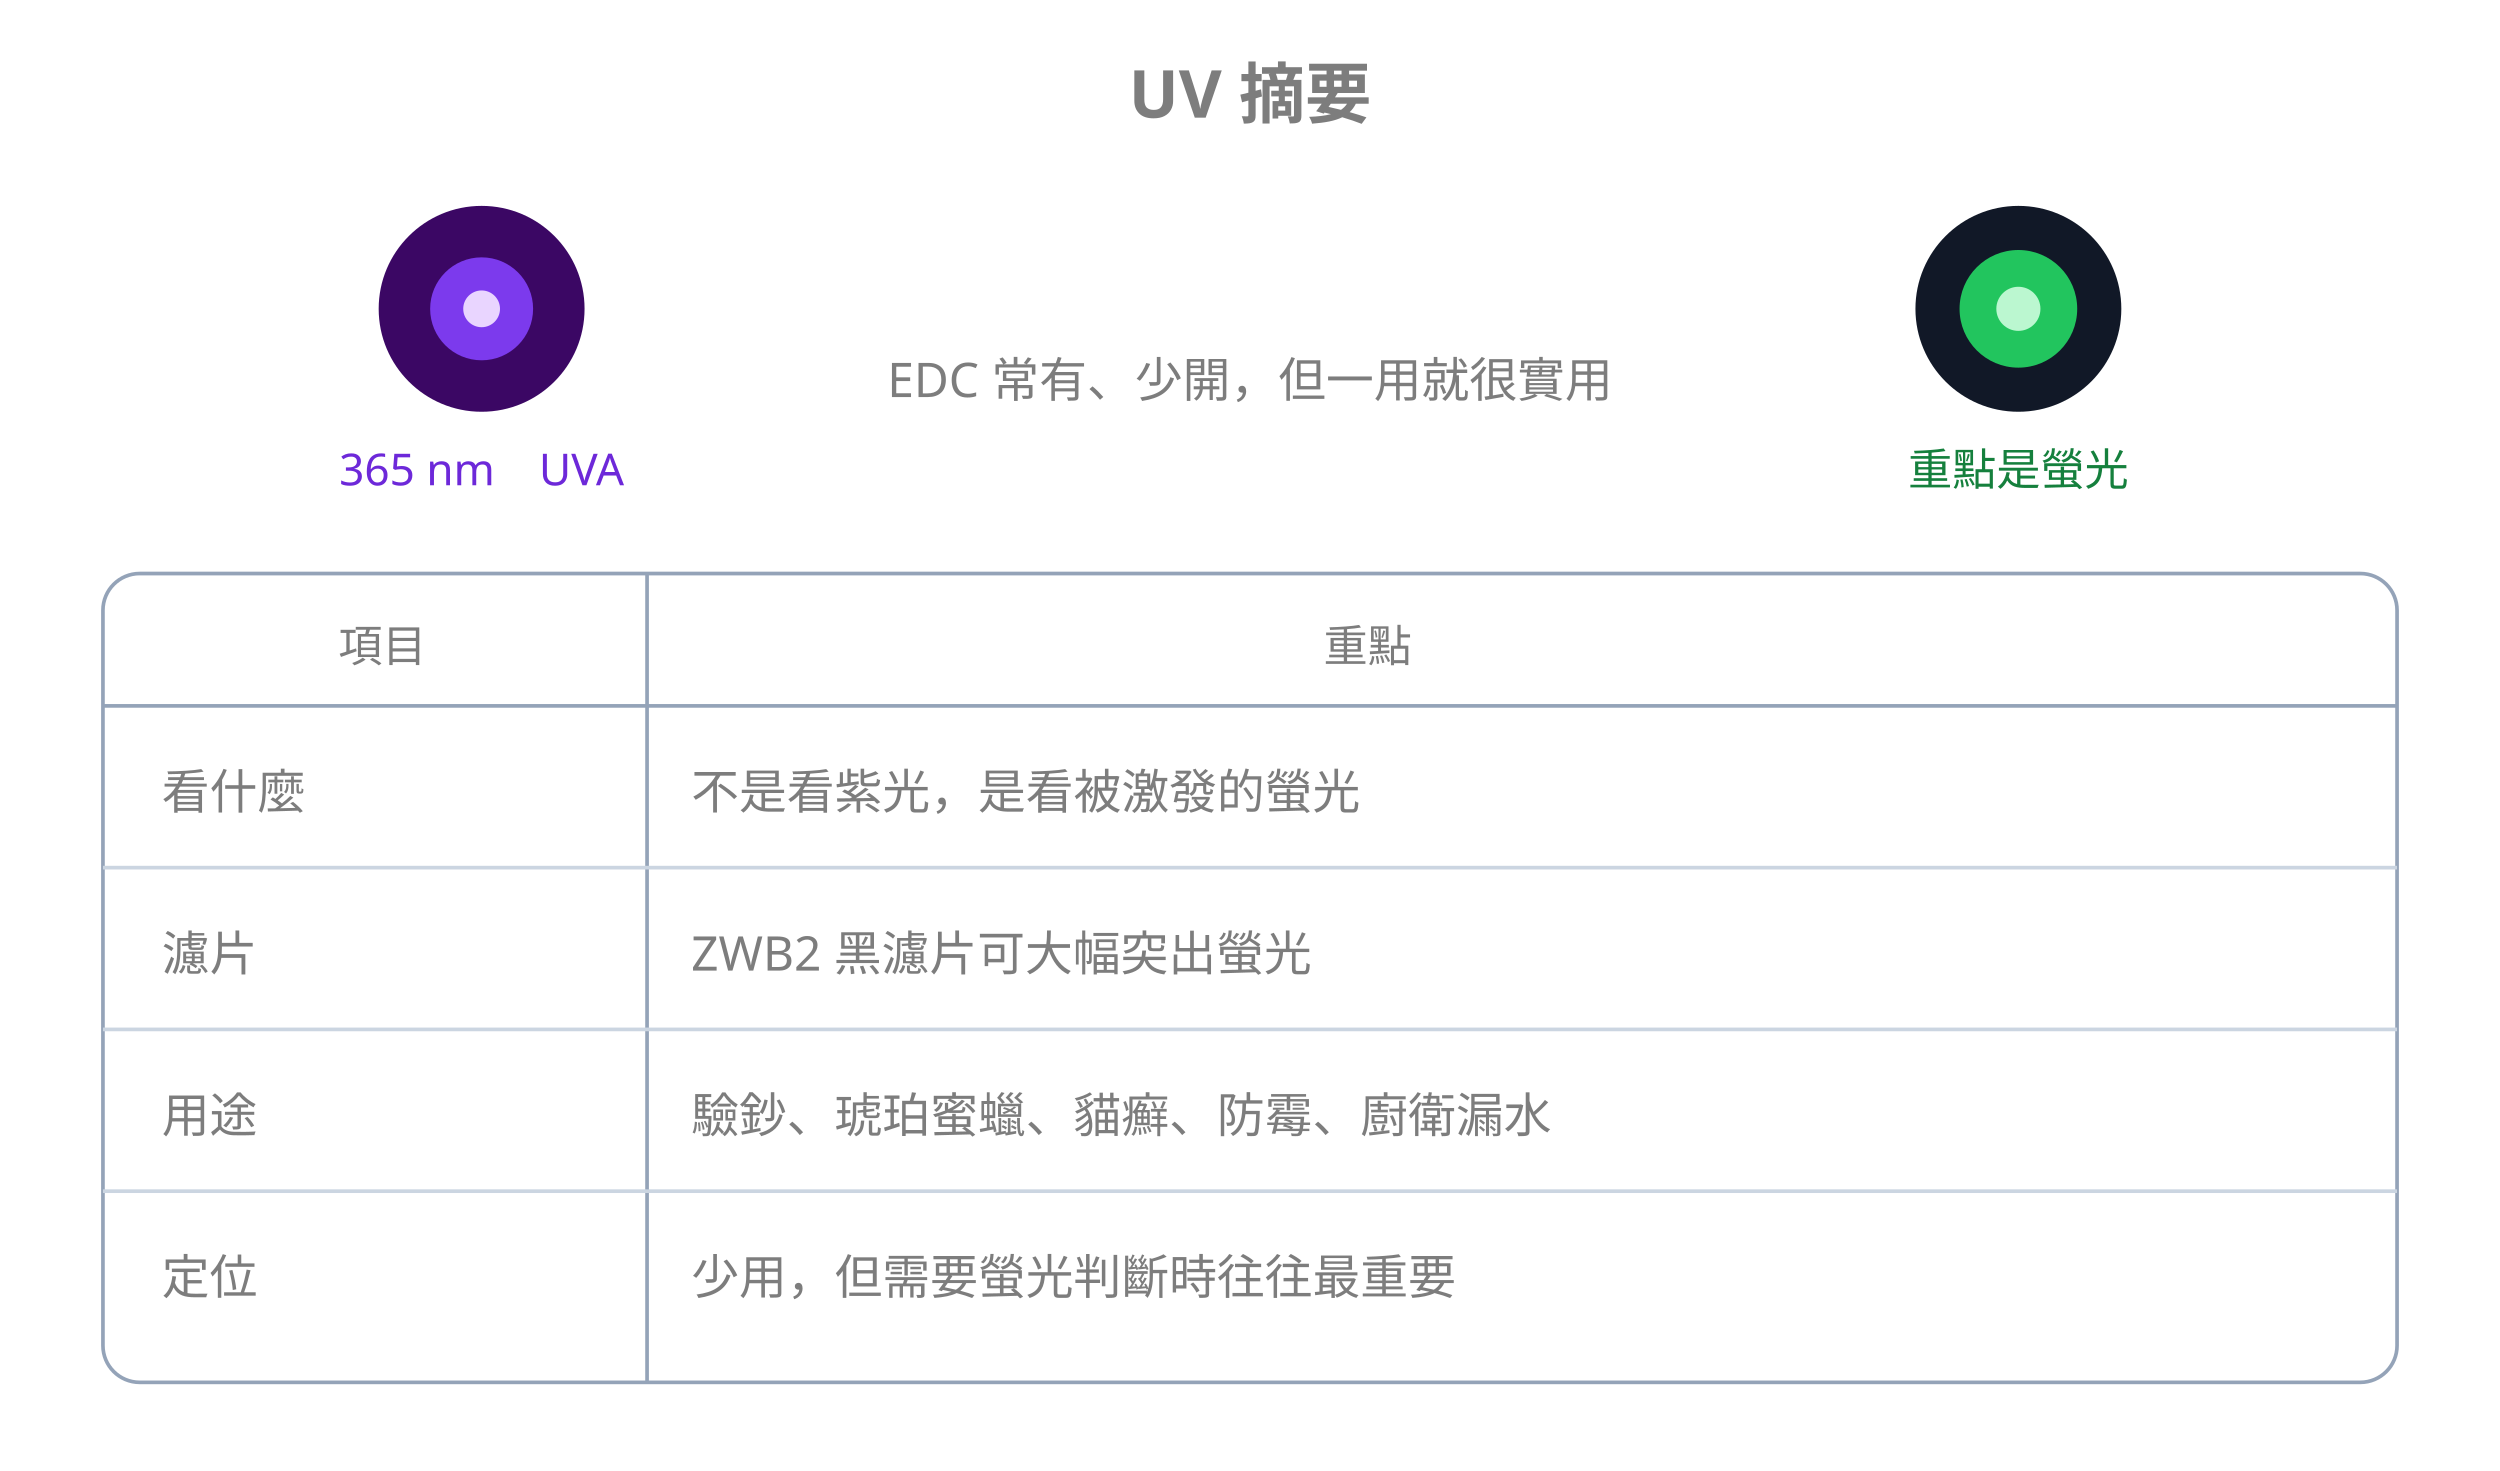
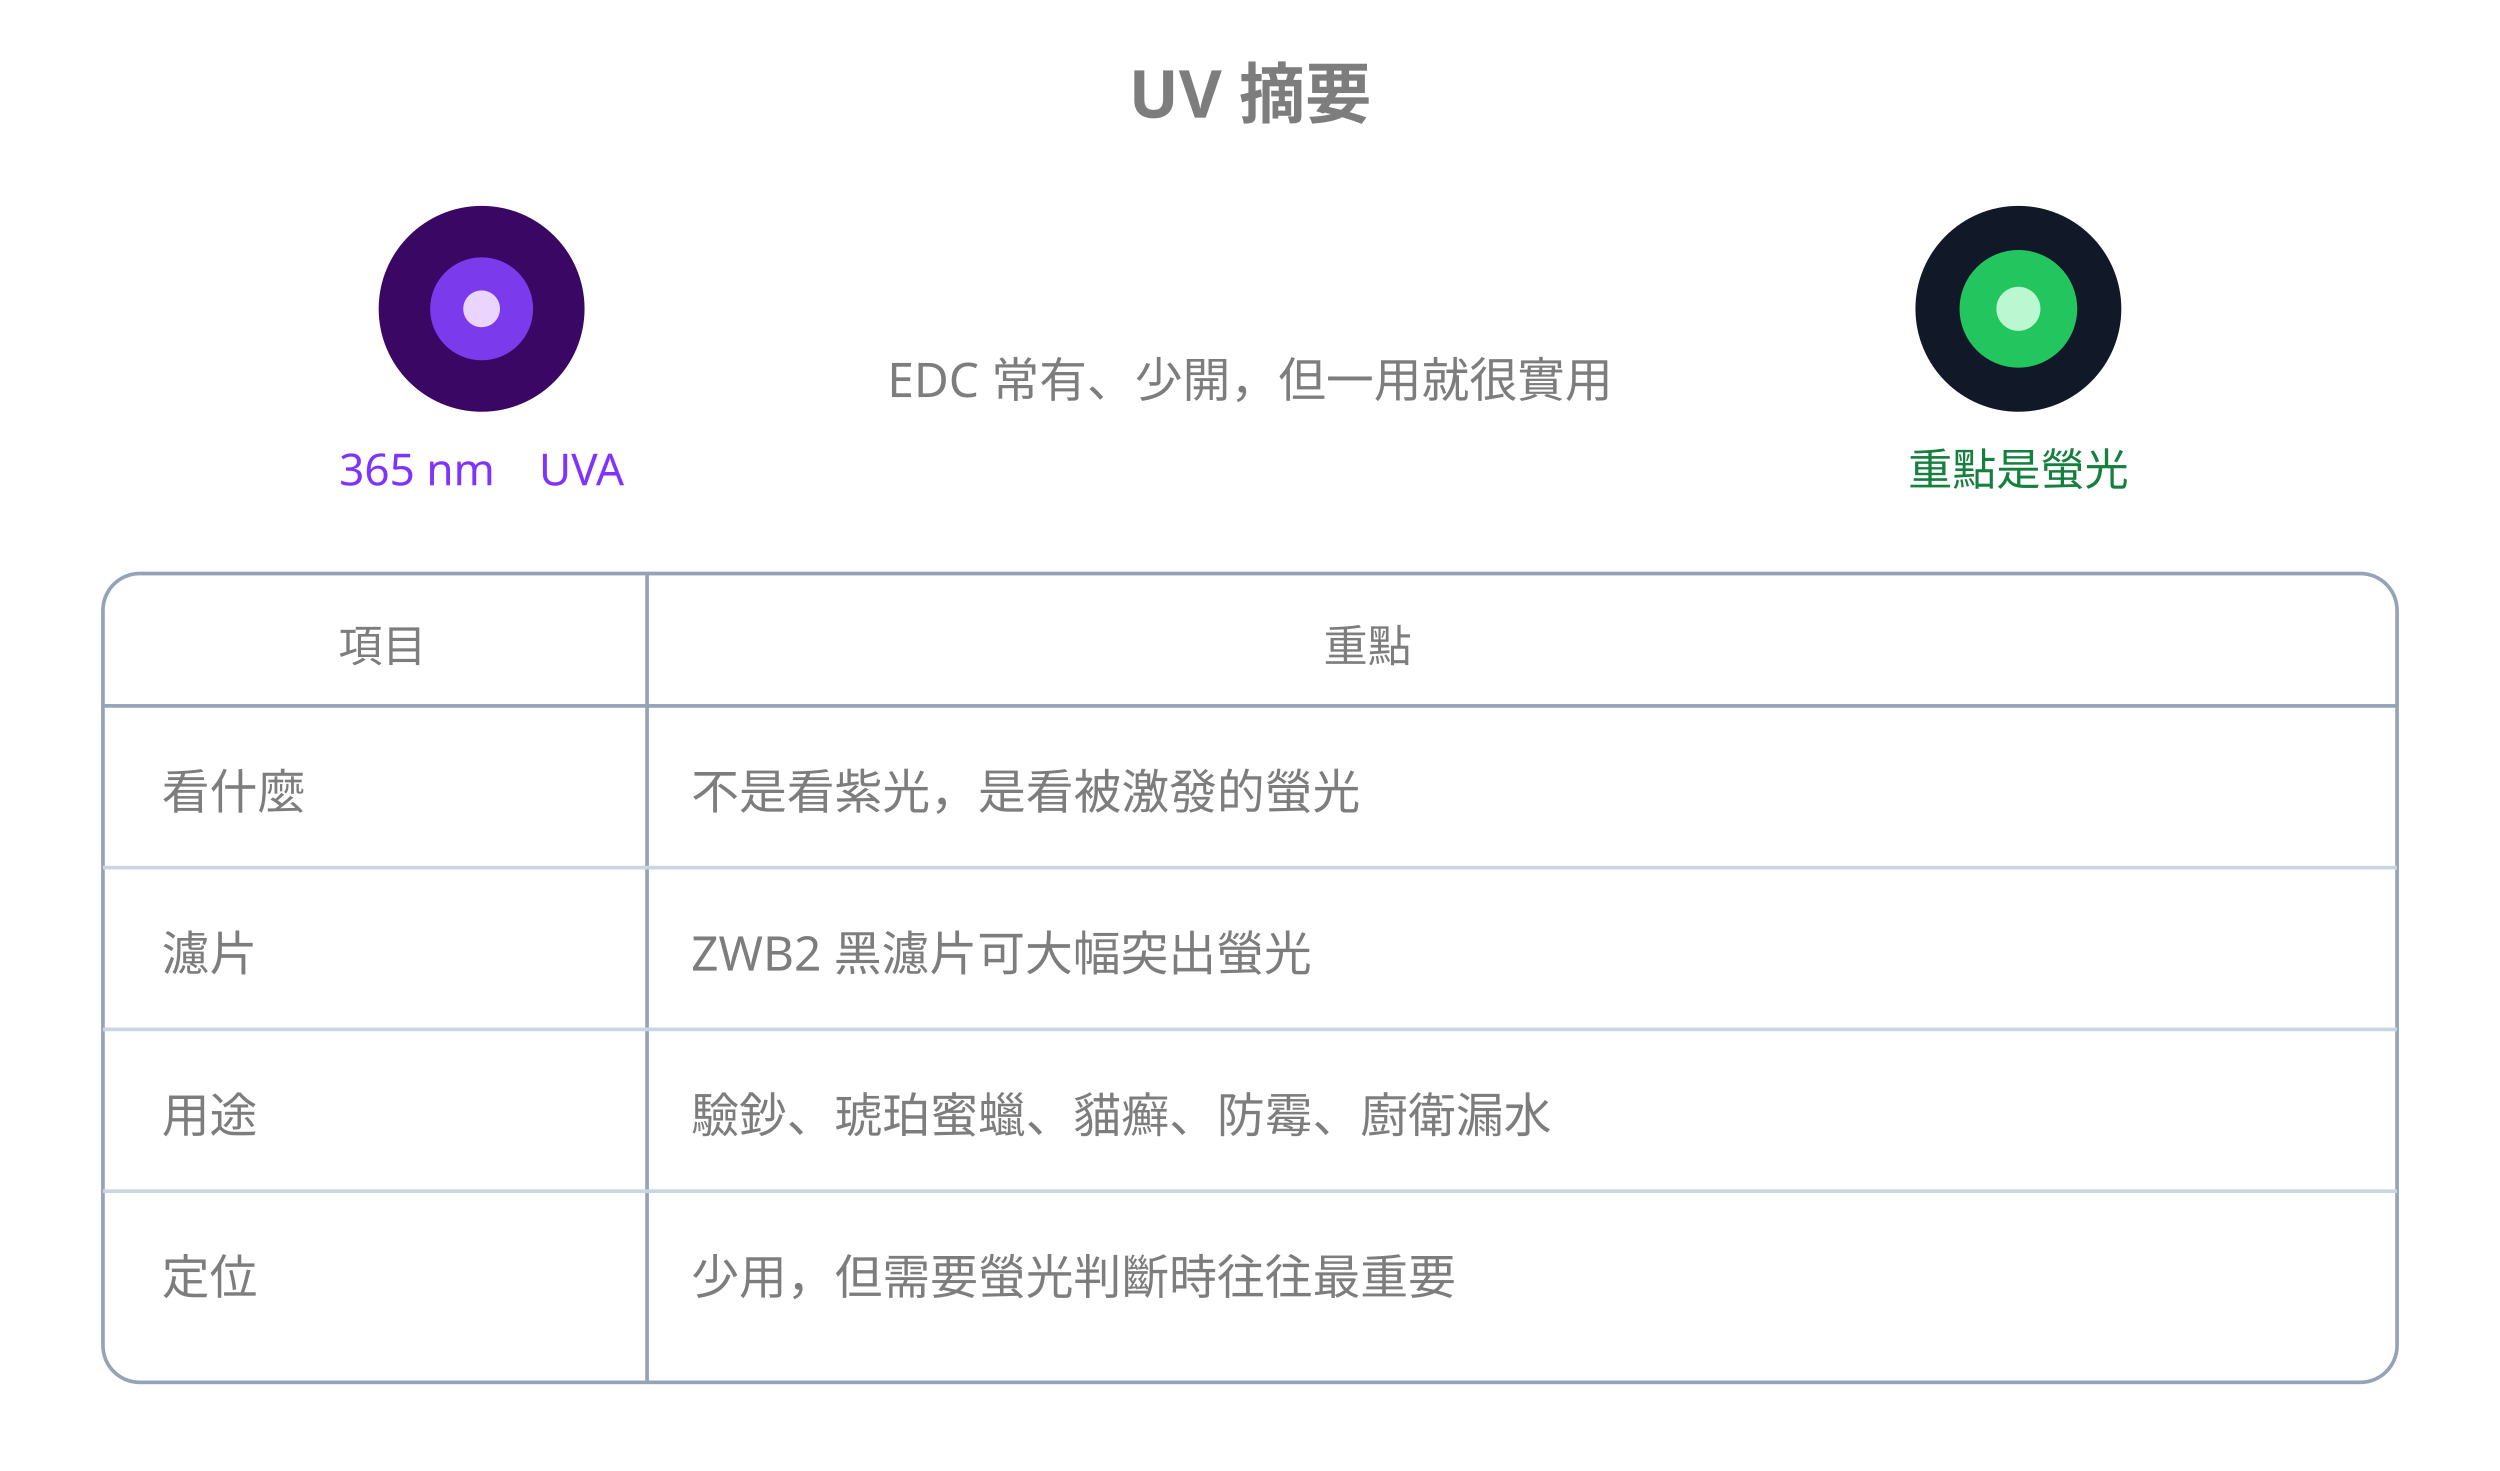
<svg xmlns="http://www.w3.org/2000/svg" viewBox="0 0 680 400" role="img" aria-label="UV 365nm 摘要：看的是螢光反應不是紫光" color="#7d7d7d">
  <circle cx="131" cy="84" r="28" fill="#3b0764" />
  <circle cx="131" cy="84" r="14" fill="#7c3aed" />
  <circle cx="131" cy="84" r="5" fill="#e9d5ff" />
-   <text x="131" y="132" text-anchor="middle" fill="#6d28d9" font-size="12" font-family="sans-serif">365 nm　UVA</text>
+   <text x="131" y="132" text-anchor="middle" fill="#8033ff" font-size="12" font-family="sans-serif">365 nm　UVA</text>
  <circle cx="549" cy="84" r="28" fill="#111827" />
  <circle cx="549" cy="84" r="16" fill="#22c55e" />
  <circle cx="549" cy="84" r="6" fill="#bbf7d0" />
  <text x="549" y="132" text-anchor="middle" fill="#15803d" font-size="12" font-family="sans-serif">重點是螢光</text>
  <text x="340" y="32" text-anchor="middle" fill="currentColor" font-size="18" font-family="sans-serif" font-weight="700">UV 摘要</text>
  <text x="340" y="108" text-anchor="middle" fill="currentColor" font-size="13" font-family="sans-serif">EDC 常有、少開，但一用就很實用</text>
  <rect x="28" y="156" width="624" height="220" rx="10" fill="none" stroke="#94a3b8" />
  <text x="92" y="180" fill="currentColor" font-size="12" font-family="sans-serif">項目</text>
  <text x="360" y="180" fill="currentColor" font-size="12" font-family="sans-serif">重點</text>
  <line x1="28" y1="192" x2="652" y2="192" stroke="#94a3b8" />
  <line x1="176" y1="156" x2="176" y2="376" stroke="#94a3b8" />
  <text x="44" y="220" fill="currentColor" font-size="13" font-family="sans-serif">看什麼</text>
  <text x="188" y="220" fill="currentColor" font-size="13" font-family="sans-serif">不是看紫光，是看被激發的螢光</text>
  <line x1="28" y1="236" x2="652" y2="236" stroke="#cbd5e1" />
  <text x="44" y="264" fill="currentColor" font-size="13" font-family="sans-serif">濾片</text>
  <text x="188" y="264" fill="currentColor" font-size="13" font-family="sans-serif">ZWB2 黑濾片可大幅突出螢光</text>
  <line x1="28" y1="280" x2="652" y2="280" stroke="#cbd5e1" />
  <text x="44" y="308" fill="currentColor" font-size="13" font-family="sans-serif">用途</text>
  <text x="188" y="308" fill="currentColor" font-size="13" font-family="sans-serif">驗鈔、琥珀蜜蠟、貓癬、防霉、廚衛漏水</text>
  <line x1="28" y1="324" x2="652" y2="324" stroke="#cbd5e1" />
  <text x="44" y="352" fill="currentColor" font-size="13" font-family="sans-serif">定位</text>
  <text x="188" y="352" fill="currentColor" font-size="13" font-family="sans-serif">少用，但需要螢光判斷時往往最重要</text>
</svg>
